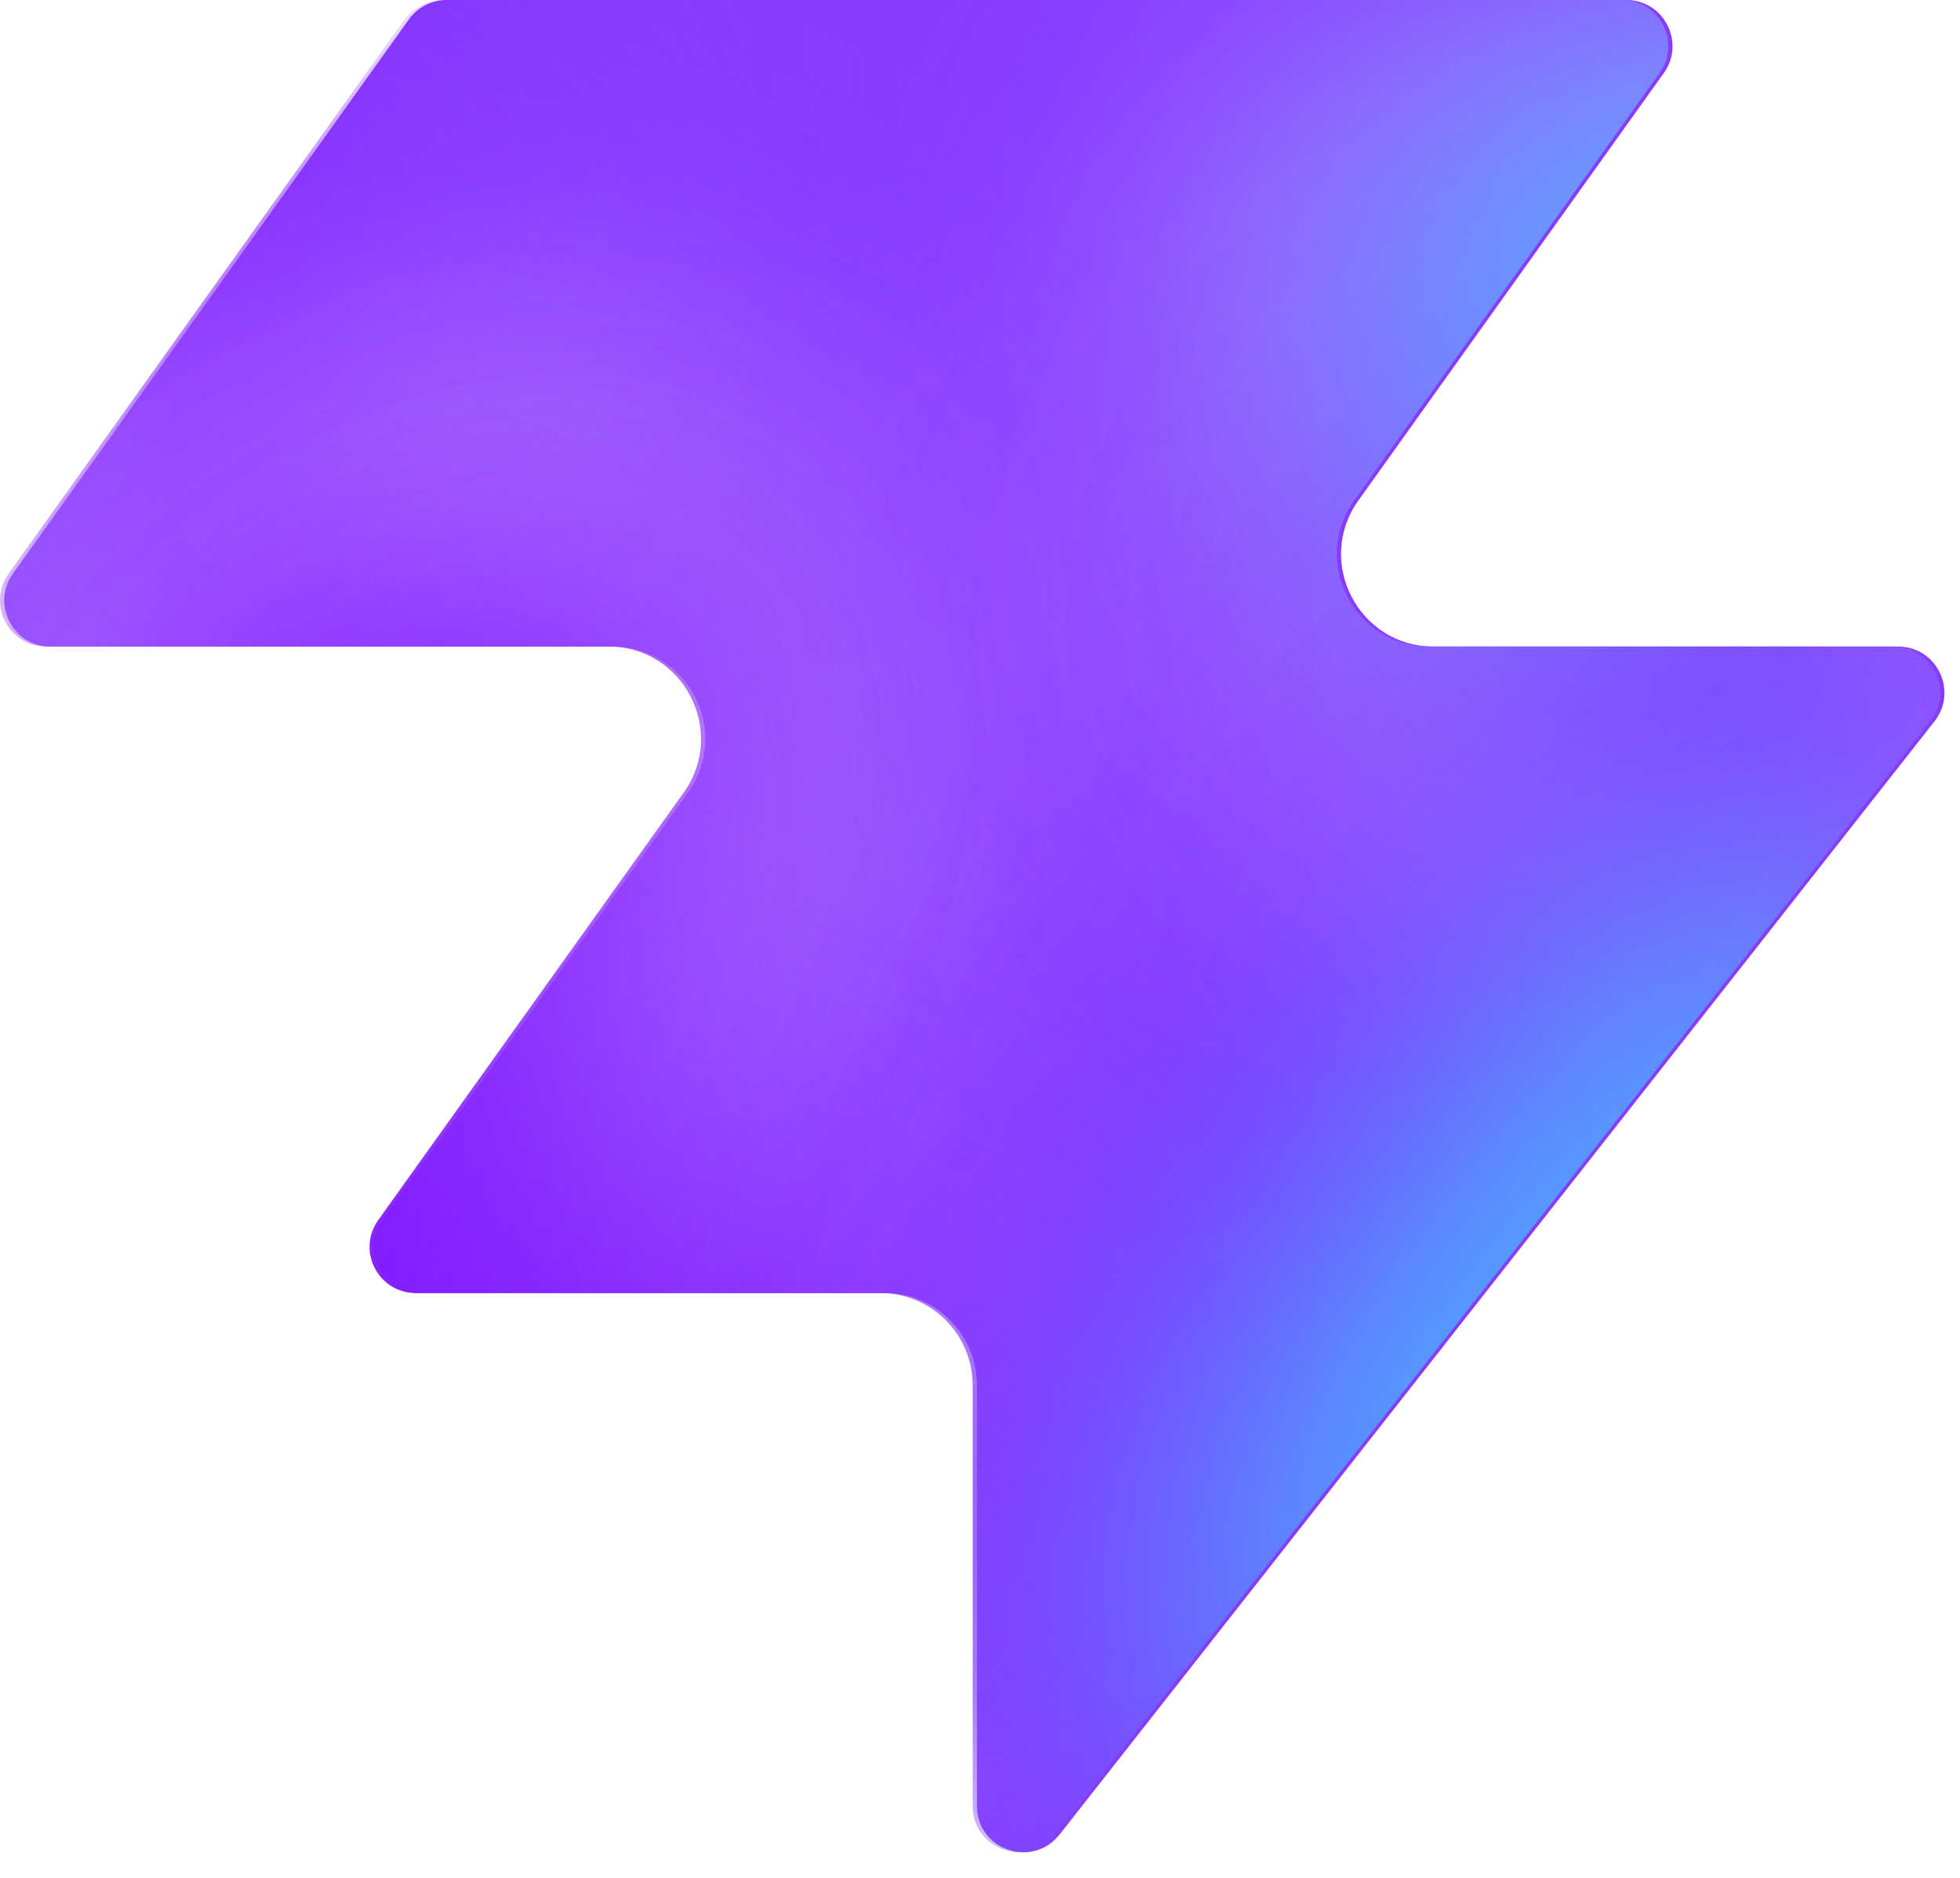
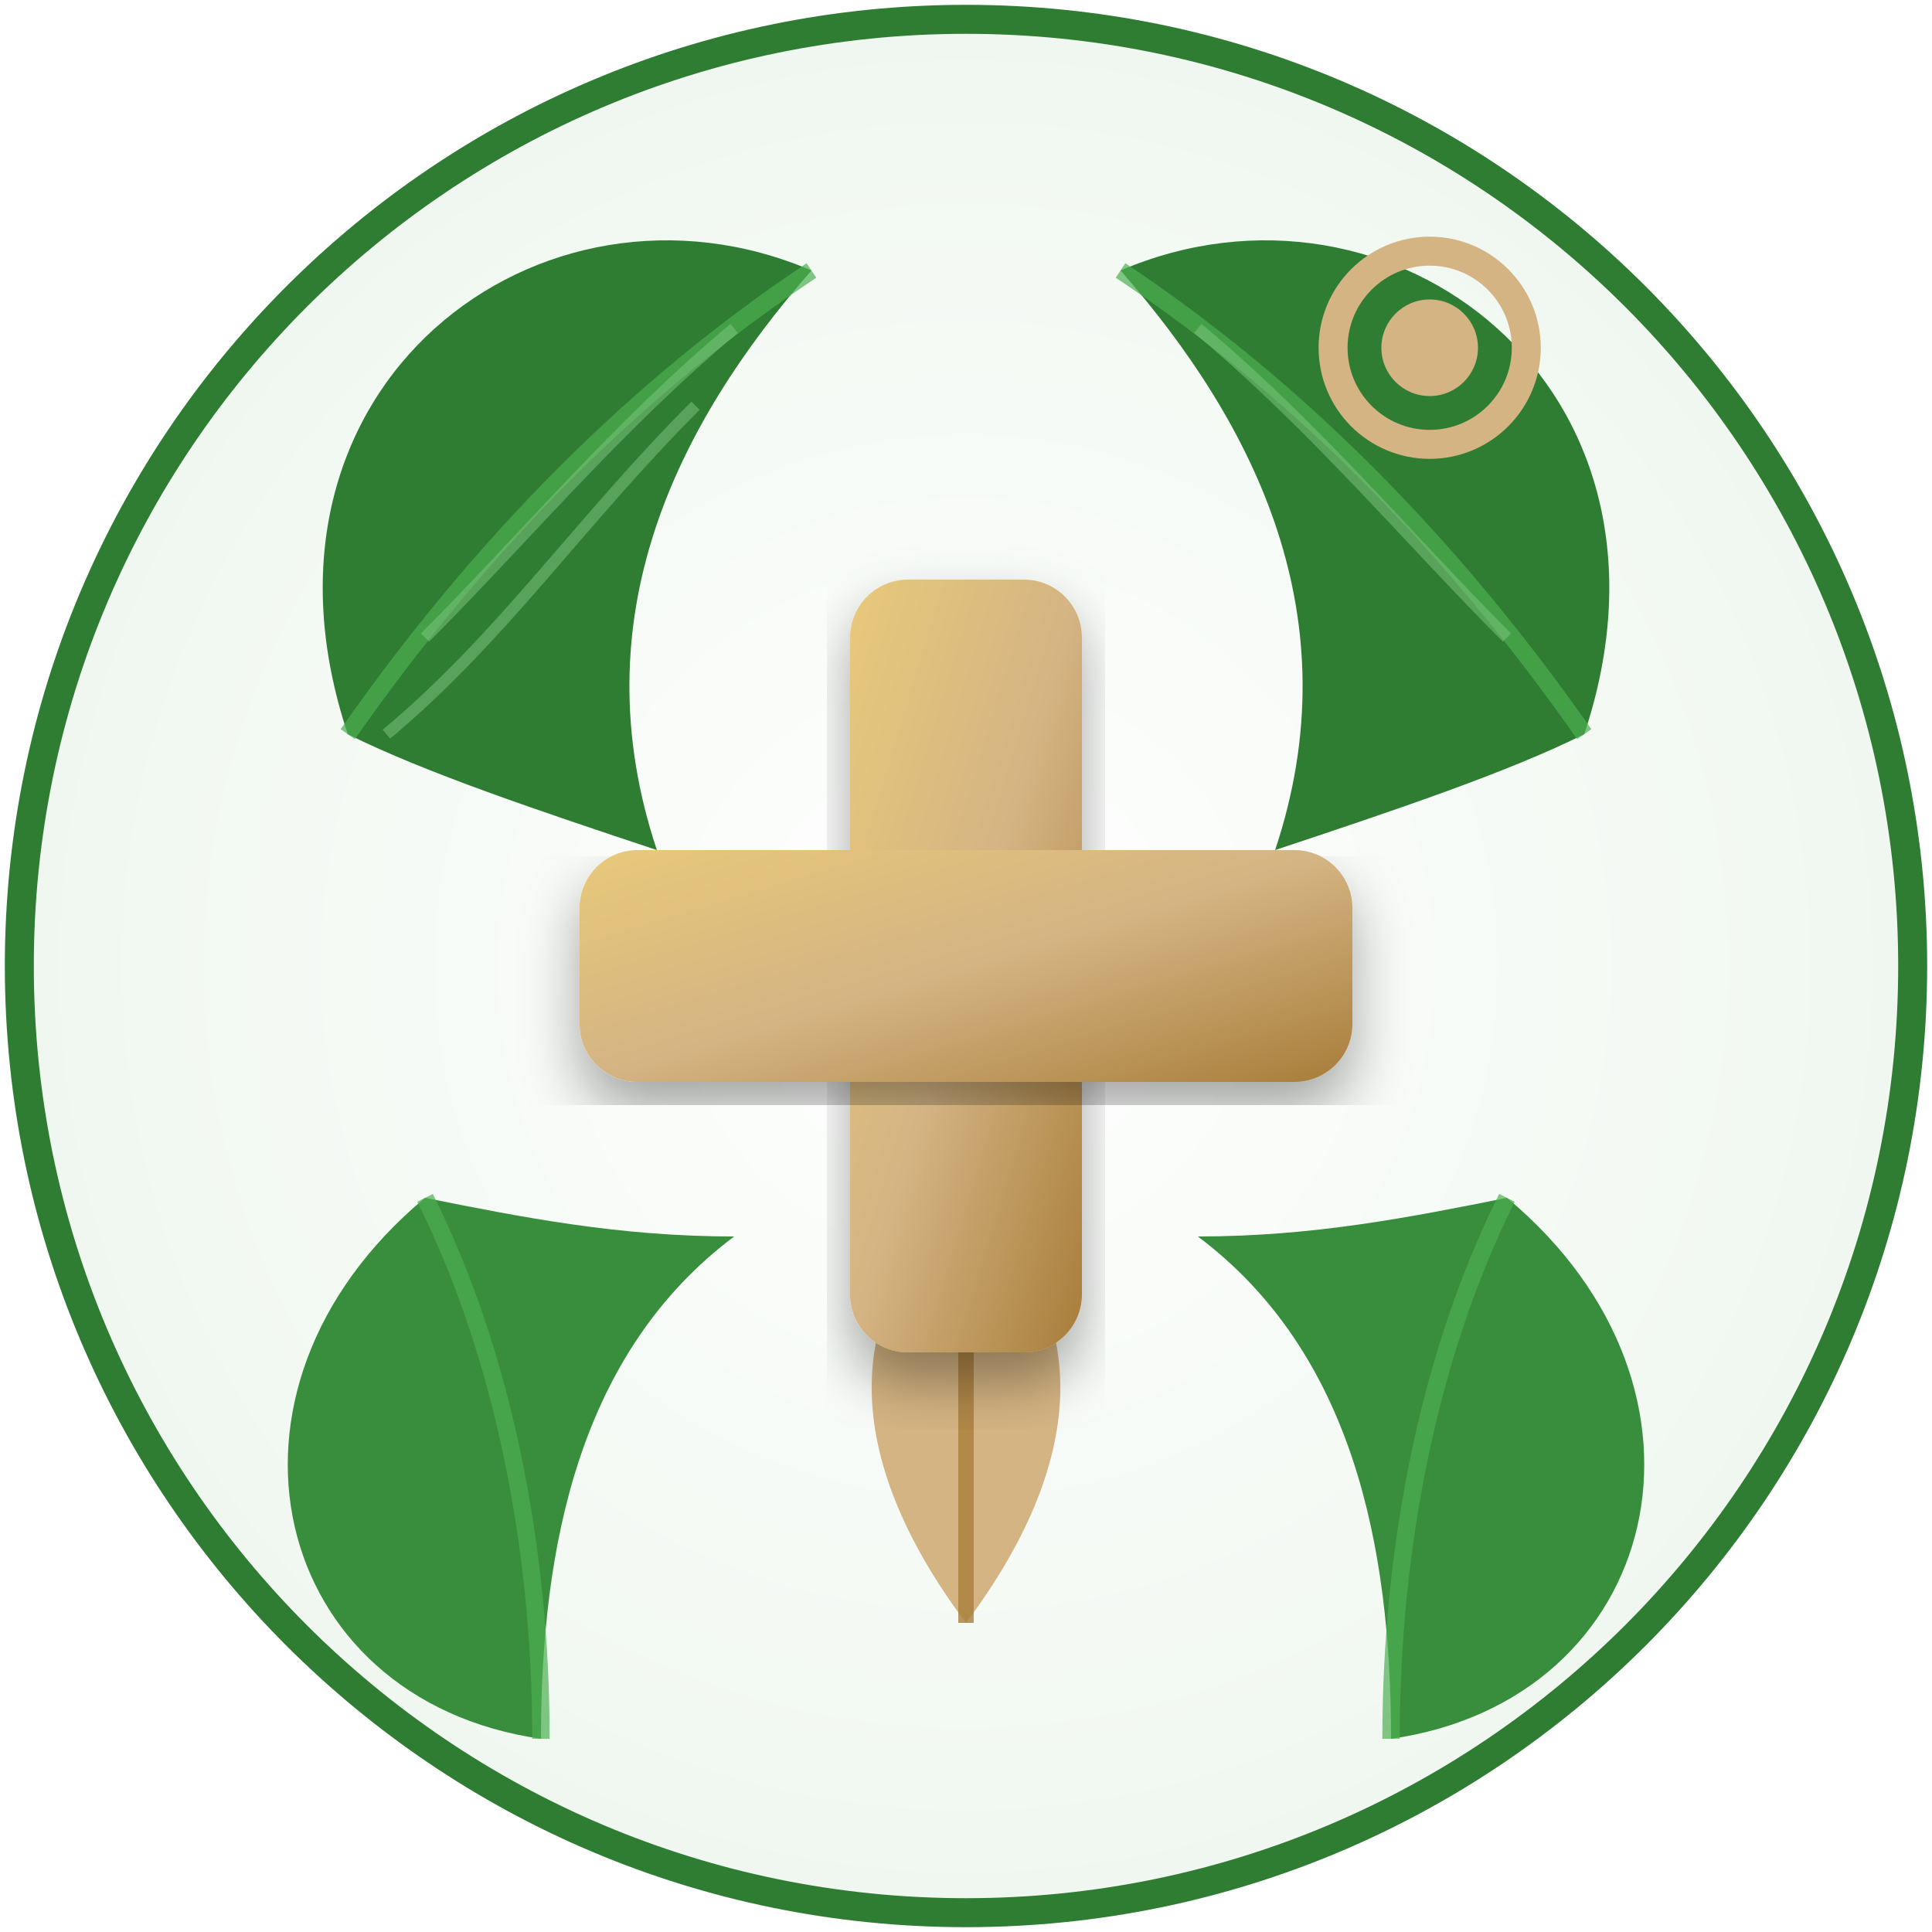
- <svg xmlns="http://www.w3.org/2000/svg" width="48" height="46" fill="none" viewBox="0 0 48 46">
-   <path fill="#863bff" d="M25.946 44.938c-.664.845-2.021.375-2.021-.698V33.937a2.26 2.26 0 0 0-2.262-2.262H10.287c-.92 0-1.456-1.04-.92-1.788l7.48-10.471c1.07-1.497 0-3.578-1.842-3.578H1.237c-.92 0-1.456-1.04-.92-1.788L10.013.474c.214-.297.556-.474.92-.474h28.894c.92 0 1.456 1.04.92 1.788l-7.48 10.471c-1.07 1.498 0 3.579 1.842 3.579h11.377c.943 0 1.473 1.088.89 1.83L25.947 44.94z" style="fill:#863bff;fill:color(display-p3 .525 .23 1);fill-opacity:1" />
-   <mask id="a" width="48" height="46" x="0" y="0" maskUnits="userSpaceOnUse" style="mask-type:alpha">
-     <path fill="#000" d="M25.842 44.938c-.664.844-2.021.375-2.021-.698V33.937a2.26 2.26 0 0 0-2.262-2.262H10.183c-.92 0-1.456-1.04-.92-1.788l7.48-10.471c1.07-1.498 0-3.579-1.842-3.579H1.133c-.92 0-1.456-1.04-.92-1.787L9.91.473c.214-.297.556-.474.92-.474h28.894c.92 0 1.456 1.04.92 1.788l-7.48 10.471c-1.07 1.498 0 3.578 1.842 3.578h11.377c.943 0 1.473 1.088.89 1.832L25.843 44.94z" style="fill:#000;fill-opacity:1" />
-   </mask>
-   <g mask="url(#a)">
-     <g filter="url(#b)">
-       <ellipse cx="5.508" cy="14.704" fill="#ede6ff" rx="5.508" ry="14.704" style="fill:#ede6ff;fill:color(display-p3 .927 .903 1);fill-opacity:1" transform="matrix(.00324 1 1 -.00324 -4.47 31.516)" />
-     </g>
-     <g filter="url(#c)">
-       <ellipse cx="10.399" cy="29.851" fill="#ede6ff" rx="10.399" ry="29.851" style="fill:#ede6ff;fill:color(display-p3 .927 .903 1);fill-opacity:1" transform="matrix(.00324 1 1 -.00324 -39.328 7.883)" />
-     </g>
-     <g filter="url(#d)">
-       <ellipse cx="5.508" cy="30.487" fill="#7e14ff" rx="5.508" ry="30.487" style="fill:#7e14ff;fill:color(display-p3 .492 .077 1);fill-opacity:1" transform="rotate(89.814 -25.913 -14.639)scale(1 -1)" />
-     </g>
-     <g filter="url(#e)">
-       <ellipse cx="5.508" cy="30.599" fill="#7e14ff" rx="5.508" ry="30.599" style="fill:#7e14ff;fill:color(display-p3 .492 .077 1);fill-opacity:1" transform="rotate(89.814 -32.644 -3.334)scale(1 -1)" />
-     </g>
-     <g filter="url(#f)">
-       <ellipse cx="5.508" cy="30.599" fill="#7e14ff" rx="5.508" ry="30.599" style="fill:#7e14ff;fill:color(display-p3 .492 .077 1);fill-opacity:1" transform="matrix(.00324 1 1 -.00324 -34.34 30.47)" />
-     </g>
-     <g filter="url(#g)">
-       <ellipse cx="14.072" cy="22.078" fill="#ede6ff" rx="14.072" ry="22.078" style="fill:#ede6ff;fill:color(display-p3 .927 .903 1);fill-opacity:1" transform="rotate(93.35 24.506 48.493)scale(-1 1)" />
-     </g>
-     <g filter="url(#h)">
-       <ellipse cx="3.47" cy="21.501" fill="#7e14ff" rx="3.47" ry="21.501" style="fill:#7e14ff;fill:color(display-p3 .492 .077 1);fill-opacity:1" transform="rotate(89.009 28.708 47.59)scale(-1 1)" />
-     </g>
-     <g filter="url(#i)">
-       <ellipse cx="3.47" cy="21.501" fill="#7e14ff" rx="3.47" ry="21.501" style="fill:#7e14ff;fill:color(display-p3 .492 .077 1);fill-opacity:1" transform="rotate(89.009 28.708 47.59)scale(-1 1)" />
-     </g>
-     <g filter="url(#j)">
-       <ellipse cx=".387" cy="8.972" fill="#7e14ff" rx="4.407" ry="29.108" style="fill:#7e14ff;fill:color(display-p3 .492 .077 1);fill-opacity:1" transform="rotate(39.51 .387 8.972)" />
-     </g>
-     <g filter="url(#k)">
-       <ellipse cx="47.523" cy="-6.092" fill="#7e14ff" rx="4.407" ry="29.108" style="fill:#7e14ff;fill:color(display-p3 .492 .077 1);fill-opacity:1" transform="rotate(37.892 47.523 -6.092)" />
-     </g>
-     <g filter="url(#l)">
-       <ellipse cx="41.412" cy="6.333" fill="#47bfff" rx="5.971" ry="9.665" style="fill:#47bfff;fill:color(display-p3 .28 .748 1);fill-opacity:1" transform="rotate(37.892 41.412 6.333)" />
-     </g>
-     <g filter="url(#m)">
-       <ellipse cx="-1.879" cy="38.332" fill="#7e14ff" rx="4.407" ry="29.108" style="fill:#7e14ff;fill:color(display-p3 .492 .077 1);fill-opacity:1" transform="rotate(37.892 -1.88 38.332)" />
-     </g>
-     <g filter="url(#n)">
-       <ellipse cx="-1.879" cy="38.332" fill="#7e14ff" rx="4.407" ry="29.108" style="fill:#7e14ff;fill:color(display-p3 .492 .077 1);fill-opacity:1" transform="rotate(37.892 -1.88 38.332)" />
-     </g>
-     <g filter="url(#o)">
-       <ellipse cx="35.651" cy="29.907" fill="#7e14ff" rx="4.407" ry="29.108" style="fill:#7e14ff;fill:color(display-p3 .492 .077 1);fill-opacity:1" transform="rotate(37.892 35.651 29.907)" />
-     </g>
-     <g filter="url(#p)">
-       <ellipse cx="38.418" cy="32.4" fill="#47bfff" rx="5.971" ry="15.297" style="fill:#47bfff;fill:color(display-p3 .28 .748 1);fill-opacity:1" transform="rotate(37.892 38.418 32.4)" />
-     </g>
-   </g>
+ <svg xmlns="http://www.w3.org/2000/svg" viewBox="0 0 100 100" fill="none">
  <defs>
-     <filter id="b" width="60.045" height="41.654" x="-19.77" y="16.149" color-interpolation-filters="sRGB" filterUnits="userSpaceOnUse">
-       <feFlood flood-opacity="0" result="BackgroundImageFix" />
-       <feBlend in="SourceGraphic" in2="BackgroundImageFix" result="shape" />
-       <feGaussianBlur result="effect1_foregroundBlur_2002_17158" stdDeviation="7.659" />
-     </filter>
-     <filter id="c" width="90.34" height="51.437" x="-54.613" y="-7.533" color-interpolation-filters="sRGB" filterUnits="userSpaceOnUse">
-       <feFlood flood-opacity="0" result="BackgroundImageFix" />
-       <feBlend in="SourceGraphic" in2="BackgroundImageFix" result="shape" />
-       <feGaussianBlur result="effect1_foregroundBlur_2002_17158" stdDeviation="7.659" />
-     </filter>
-     <filter id="d" width="79.355" height="29.4" x="-49.64" y="2.03" color-interpolation-filters="sRGB" filterUnits="userSpaceOnUse">
-       <feFlood flood-opacity="0" result="BackgroundImageFix" />
-       <feBlend in="SourceGraphic" in2="BackgroundImageFix" result="shape" />
-       <feGaussianBlur result="effect1_foregroundBlur_2002_17158" stdDeviation="4.596" />
-     </filter>
-     <filter id="e" width="79.579" height="29.4" x="-45.045" y="20.029" color-interpolation-filters="sRGB" filterUnits="userSpaceOnUse">
-       <feFlood flood-opacity="0" result="BackgroundImageFix" />
-       <feBlend in="SourceGraphic" in2="BackgroundImageFix" result="shape" />
-       <feGaussianBlur result="effect1_foregroundBlur_2002_17158" stdDeviation="4.596" />
-     </filter>
-     <filter id="f" width="79.579" height="29.4" x="-43.513" y="21.178" color-interpolation-filters="sRGB" filterUnits="userSpaceOnUse">
-       <feFlood flood-opacity="0" result="BackgroundImageFix" />
-       <feBlend in="SourceGraphic" in2="BackgroundImageFix" result="shape" />
-       <feGaussianBlur result="effect1_foregroundBlur_2002_17158" stdDeviation="4.596" />
-     </filter>
-     <filter id="g" width="74.749" height="58.852" x="15.756" y="-17.901" color-interpolation-filters="sRGB" filterUnits="userSpaceOnUse">
-       <feFlood flood-opacity="0" result="BackgroundImageFix" />
-       <feBlend in="SourceGraphic" in2="BackgroundImageFix" result="shape" />
-       <feGaussianBlur result="effect1_foregroundBlur_2002_17158" stdDeviation="7.659" />
-     </filter>
-     <filter id="h" width="61.377" height="25.362" x="23.548" y="2.284" color-interpolation-filters="sRGB" filterUnits="userSpaceOnUse">
-       <feFlood flood-opacity="0" result="BackgroundImageFix" />
-       <feBlend in="SourceGraphic" in2="BackgroundImageFix" result="shape" />
-       <feGaussianBlur result="effect1_foregroundBlur_2002_17158" stdDeviation="4.596" />
-     </filter>
-     <filter id="i" width="61.377" height="25.362" x="23.548" y="2.284" color-interpolation-filters="sRGB" filterUnits="userSpaceOnUse">
-       <feFlood flood-opacity="0" result="BackgroundImageFix" />
-       <feBlend in="SourceGraphic" in2="BackgroundImageFix" result="shape" />
-       <feGaussianBlur result="effect1_foregroundBlur_2002_17158" stdDeviation="4.596" />
-     </filter>
-     <filter id="j" width="56.045" height="63.649" x="-27.636" y="-22.853" color-interpolation-filters="sRGB" filterUnits="userSpaceOnUse">
-       <feFlood flood-opacity="0" result="BackgroundImageFix" />
-       <feBlend in="SourceGraphic" in2="BackgroundImageFix" result="shape" />
-       <feGaussianBlur result="effect1_foregroundBlur_2002_17158" stdDeviation="4.596" />
-     </filter>
-     <filter id="k" width="54.814" height="64.646" x="20.116" y="-38.415" color-interpolation-filters="sRGB" filterUnits="userSpaceOnUse">
-       <feFlood flood-opacity="0" result="BackgroundImageFix" />
-       <feBlend in="SourceGraphic" in2="BackgroundImageFix" result="shape" />
-       <feGaussianBlur result="effect1_foregroundBlur_2002_17158" stdDeviation="4.596" />
-     </filter>
-     <filter id="l" width="33.541" height="35.313" x="24.641" y="-11.323" color-interpolation-filters="sRGB" filterUnits="userSpaceOnUse">
-       <feFlood flood-opacity="0" result="BackgroundImageFix" />
-       <feBlend in="SourceGraphic" in2="BackgroundImageFix" result="shape" />
-       <feGaussianBlur result="effect1_foregroundBlur_2002_17158" stdDeviation="4.596" />
-     </filter>
-     <filter id="m" width="54.814" height="64.646" x="-29.286" y="6.009" color-interpolation-filters="sRGB" filterUnits="userSpaceOnUse">
-       <feFlood flood-opacity="0" result="BackgroundImageFix" />
-       <feBlend in="SourceGraphic" in2="BackgroundImageFix" result="shape" />
-       <feGaussianBlur result="effect1_foregroundBlur_2002_17158" stdDeviation="4.596" />
-     </filter>
-     <filter id="n" width="54.814" height="64.646" x="-29.286" y="6.009" color-interpolation-filters="sRGB" filterUnits="userSpaceOnUse">
-       <feFlood flood-opacity="0" result="BackgroundImageFix" />
-       <feBlend in="SourceGraphic" in2="BackgroundImageFix" result="shape" />
-       <feGaussianBlur result="effect1_foregroundBlur_2002_17158" stdDeviation="4.596" />
-     </filter>
-     <filter id="o" width="54.814" height="64.646" x="8.244" y="-2.416" color-interpolation-filters="sRGB" filterUnits="userSpaceOnUse">
-       <feFlood flood-opacity="0" result="BackgroundImageFix" />
-       <feBlend in="SourceGraphic" in2="BackgroundImageFix" result="shape" />
-       <feGaussianBlur result="effect1_foregroundBlur_2002_17158" stdDeviation="4.596" />
-     </filter>
-     <filter id="p" width="39.409" height="43.623" x="18.713" y="10.588" color-interpolation-filters="sRGB" filterUnits="userSpaceOnUse">
-       <feFlood flood-opacity="0" result="BackgroundImageFix" />
-       <feBlend in="SourceGraphic" in2="BackgroundImageFix" result="shape" />
-       <feGaussianBlur result="effect1_foregroundBlur_2002_17158" stdDeviation="4.596" />
+     <linearGradient id="goldGrad" x1="0" y1="0" x2="1" y2="1">
+       <stop offset="0%" stop-color="#e8c97a" />
+       <stop offset="50%" stop-color="#D4B483" />
+       <stop offset="100%" stop-color="#a87d3a" />
+     </linearGradient>
+     <radialGradient id="bgGrad" cx="50%" cy="50%" r="50%">
+       <stop offset="0%" stop-color="#ffffff" />
+       <stop offset="100%" stop-color="#f0f7f0" />
+     </radialGradient>
+     <filter id="shadow">
+       <feDropShadow dx="0" dy="1.5" stdDeviation="1.5" flood-color="rgba(0,0,0,0.35)" />
    </filter>
  </defs>
+   <circle cx="50" cy="50" r="49" fill="url(#bgGrad)" stroke="#2E7D32" stroke-width="1.5" />
+   <path d="M18 38 C12 20 28 8 42 14 C35 22 30 32 34 44 C28 42 22 40 18 38 Z" fill="#2E7D32" />
+   <path d="M18 38 C25 28 33 20 42 14" stroke="#4CAF50" stroke-width="0.9" fill="none" opacity="0.7" />
+   <path d="M22 33 C27 28 32 22 38 17" stroke="#81C784" stroke-width="0.6" fill="none" opacity="0.5" />
+   <path d="M20 38 C26 33 30 27 36 21" stroke="#81C784" stroke-width="0.6" fill="none" opacity="0.5" />
+   <path d="M82 38 C88 20 72 8 58 14 C65 22 70 32 66 44 C72 42 78 40 82 38 Z" fill="#2E7D32" />
+   <path d="M82 38 C75 28 67 20 58 14" stroke="#4CAF50" stroke-width="0.9" fill="none" opacity="0.7" />
+   <path d="M78 33 C73 28 68 22 62 17" stroke="#81C784" stroke-width="0.6" fill="none" opacity="0.5" />
+   <path d="M22 62 C10 72 14 88 28 90 C28 80 30 70 38 64 C32 64 27 63 22 62 Z" fill="#388E3C" />
+   <path d="M22 62 C26 70 28 80 28 90" stroke="#4CAF50" stroke-width="0.9" fill="none" opacity="0.7" />
+   <path d="M78 62 C90 72 86 88 72 90 C72 80 70 70 62 64 C68 64 73 63 78 62 Z" fill="#388E3C" />
+   <path d="M78 62 C74 70 72 80 72 90" stroke="#4CAF50" stroke-width="0.9" fill="none" opacity="0.7" />
+   <path d="M50 84 C44 76 43 68 50 62 C57 68 56 76 50 84 Z" fill="#D4B483" />
+   <path d="M50 84 C50 76 50 68 50 62" stroke="#a87d3a" stroke-width="0.8" fill="none" opacity="0.8" />
+   <circle cx="74" cy="18" r="5" fill="none" stroke="#D4B483" stroke-width="1.5" />
+   <circle cx="74" cy="18" r="2.5" fill="#D4B483" />
+   <rect x="44" y="30" width="12" height="40" rx="3" fill="url(#goldGrad)" filter="url(#shadow)" />
+   <rect x="30" y="44" width="40" height="12" rx="3" fill="url(#goldGrad)" filter="url(#shadow)" />
</svg>
